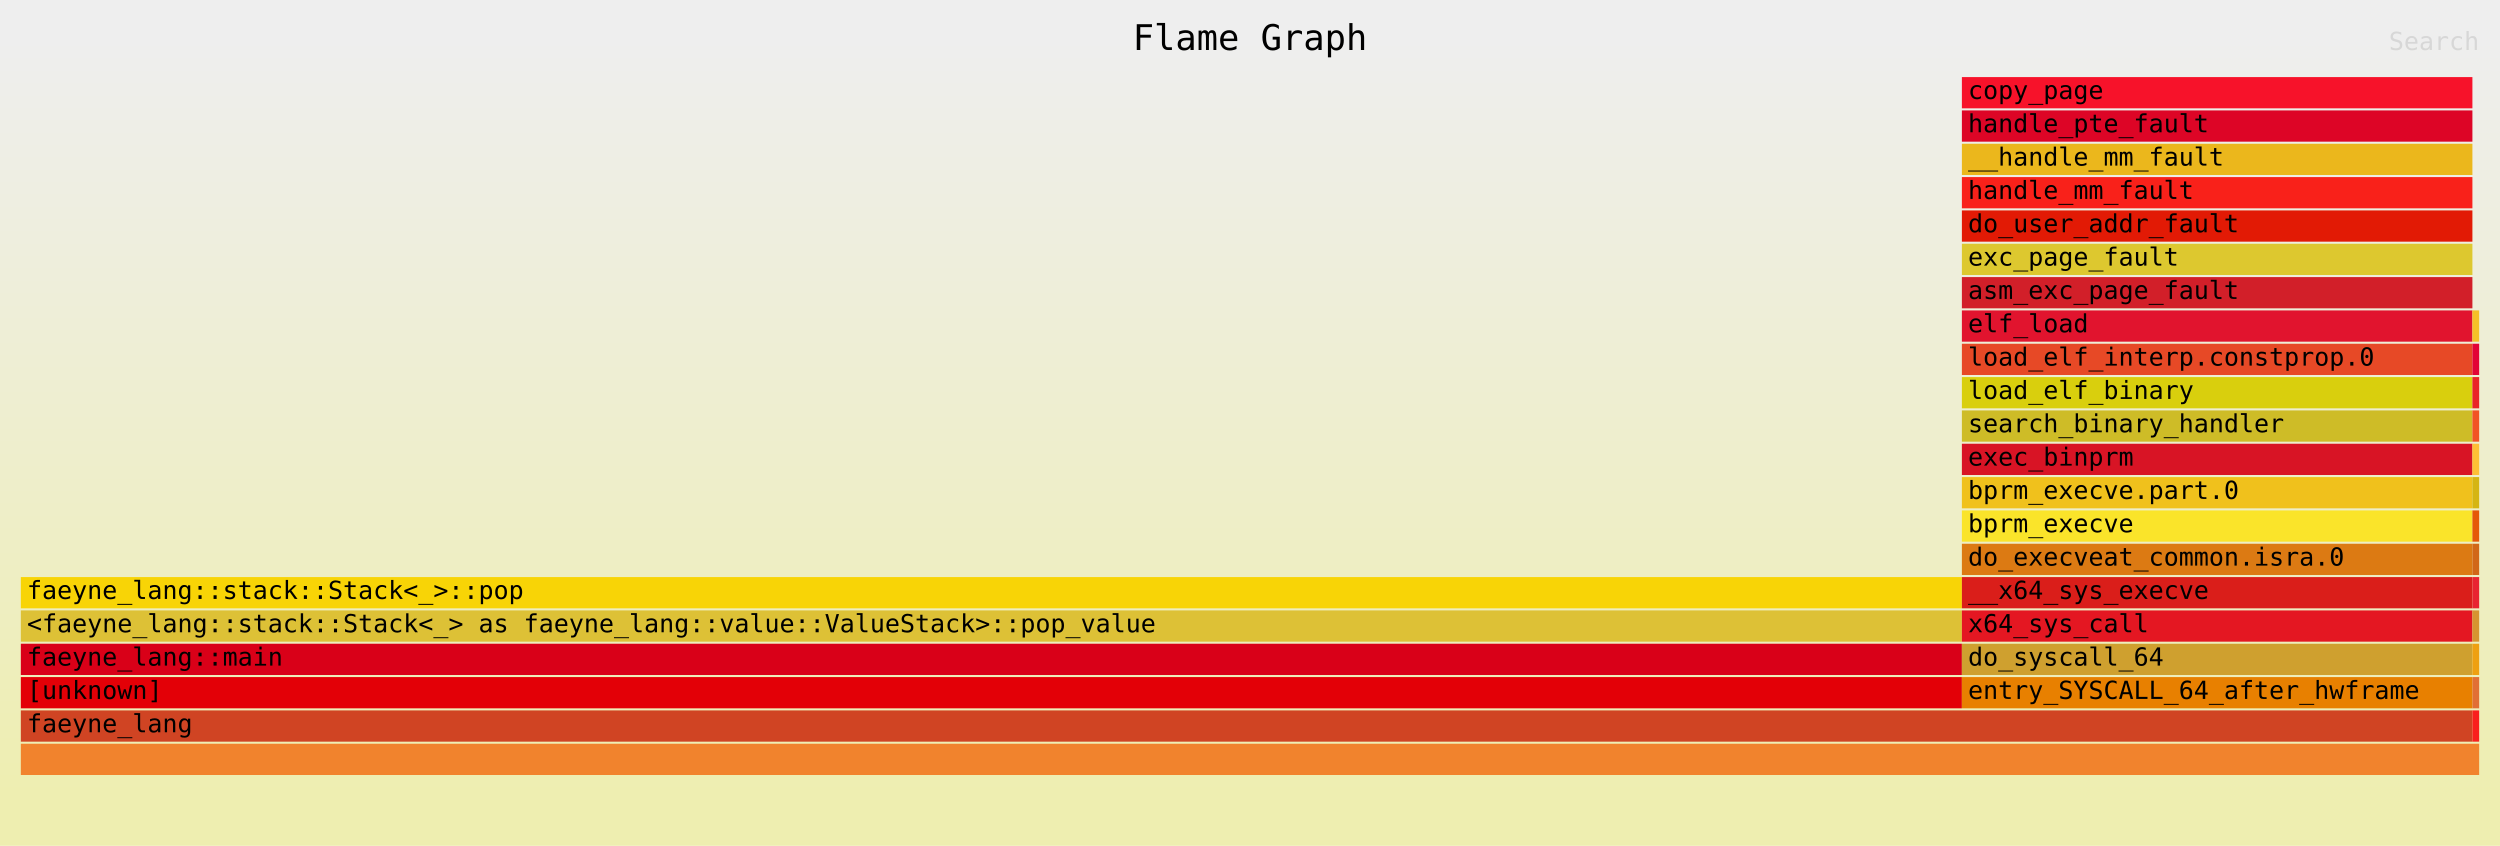
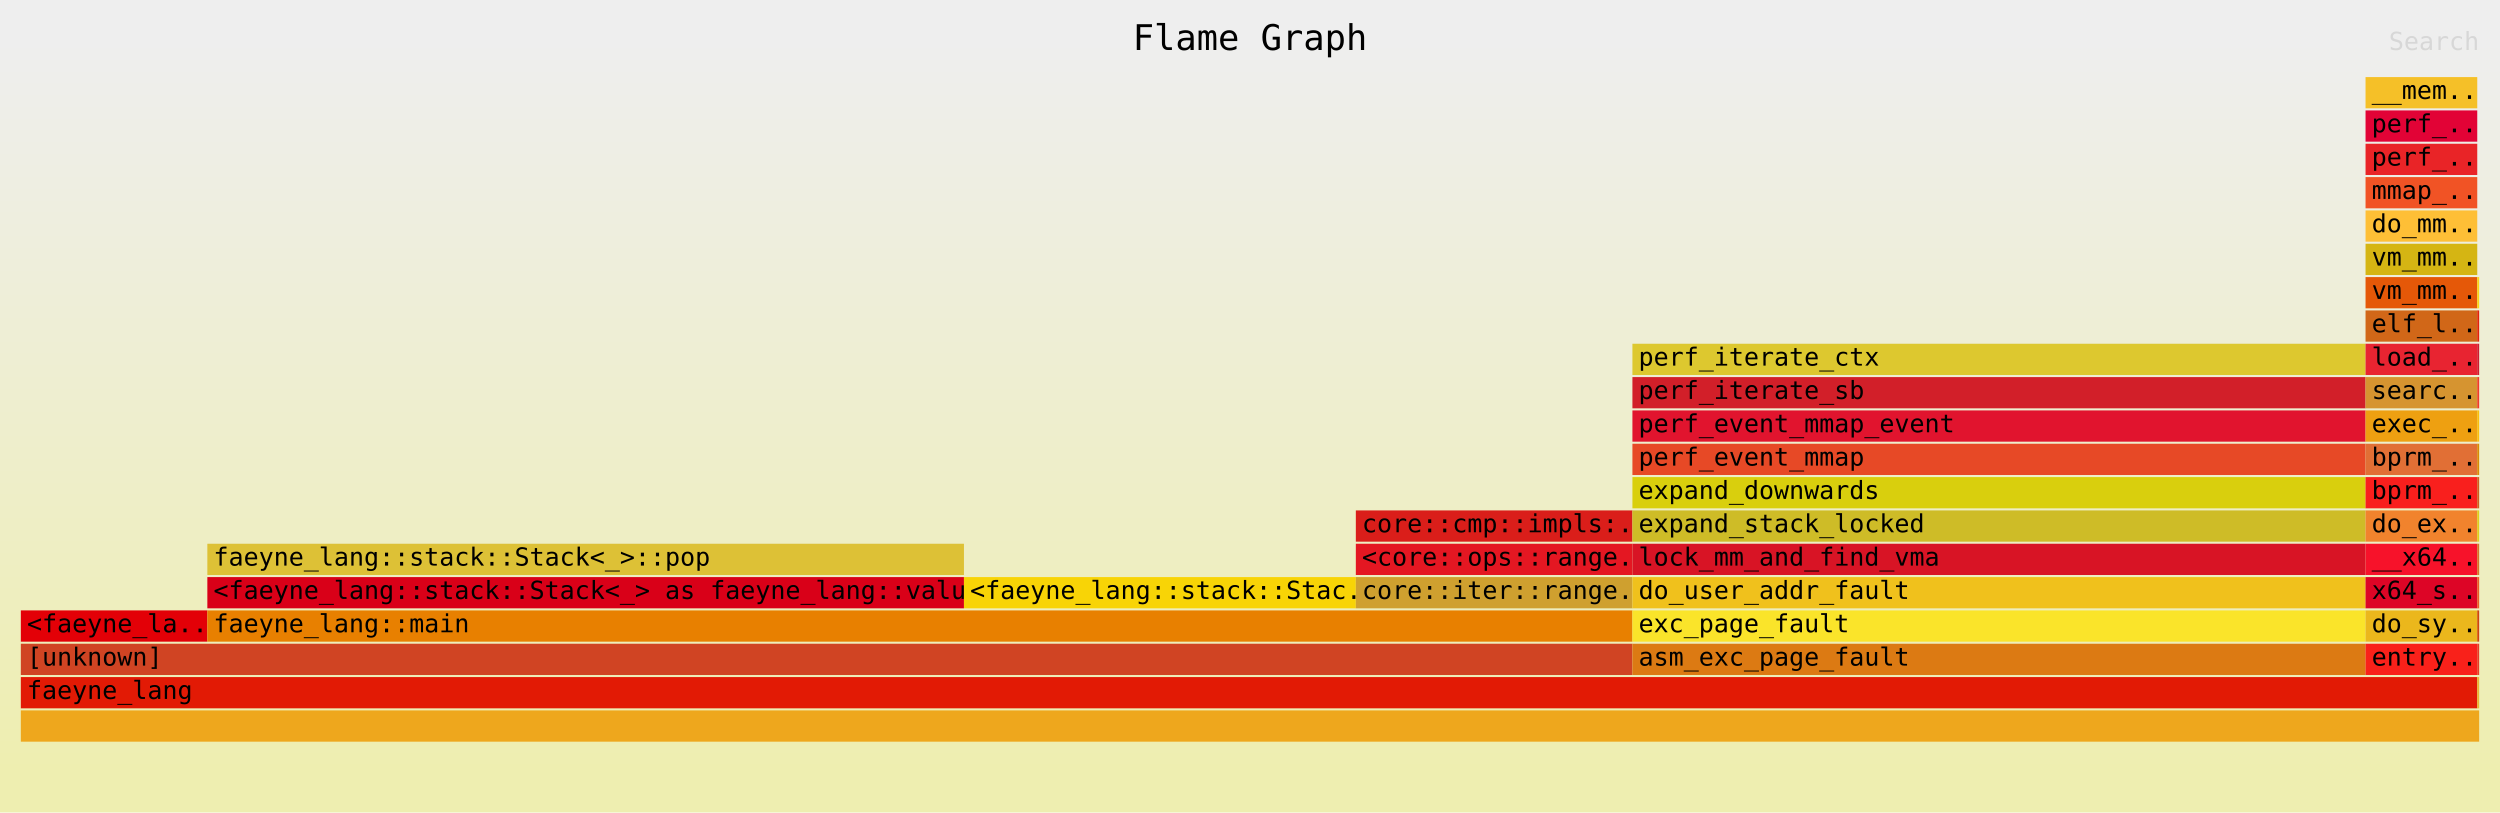
- <svg xmlns="http://www.w3.org/2000/svg" xmlns:ns1="http://github.com/jonhoo/inferno" version="1.1" width="1200" height="406" viewBox="0 0 1200 406">
+ <svg xmlns="http://www.w3.org/2000/svg" xmlns:ns1="http://github.com/jonhoo/inferno" version="1.1" width="1200" height="390" viewBox="0 0 1200 390">
  <defs>
    <linearGradient id="background" y1="0" y2="1" x1="0" x2="0">
      <stop stop-color="#eeeeee" offset="5%" />
      <stop stop-color="#eeeeb0" offset="95%" />
    </linearGradient>
  </defs>
  <style type="text/css">
text { font-family:monospace; font-size:12px }
#title { text-anchor:middle; font-size:17px; }
#matched { text-anchor:end; }
#search { text-anchor:end; opacity:0.1; cursor:pointer; }
#search:hover, #search.show { opacity:1; }
#subtitle { text-anchor:middle; font-color:rgb(160,160,160); }
#unzoom { cursor:pointer; }
#frames &gt; *:hover { stroke:black; stroke-width:0.5; cursor:pointer; }
.hide { display:none; }
.parent { opacity:0.5; }
</style>
-   <rect x="0" y="0" width="100%" height="406" fill="url(#background)" />
+   <rect x="0" y="0" width="100%" height="390" fill="url(#background)" />
  <text id="title" fill="rgb(0,0,0)" x="50%" y="24.00">Flame Graph</text>
-   <text id="details" fill="rgb(0,0,0)" x="10" y="389.00"> </text>
+   <text id="details" fill="rgb(0,0,0)" x="10" y="373.00"> </text>
  <text id="unzoom" class="hide" fill="rgb(0,0,0)" x="10" y="24.00">Reset Zoom</text>
  <text id="search" fill="rgb(0,0,0)" x="1190" y="24.00">Search</text>
-   <text id="matched" fill="rgb(0,0,0)" x="1190" y="389.00"> </text>
-   <svg id="frames" x="10" width="1180" total_samples="64454306">
-     <g>
-       <rect x="0%" y="325" width="78.958%" height="15" fill="rgb(227,0,7)" ns1:x="0" ns1:w="50891902" />
-       <text x="0.25%" y="335.50">[unknown]</text>
-     </g>
-     <g>
-       <rect x="0%" y="309" width="78.958%" height="15" fill="rgb(217,0,24)" ns1:x="0" ns1:w="50891902" />
-       <text x="0.25%" y="319.50">faeyne_lang::main</text>
-     </g>
-     <g>
-       <rect x="0%" y="293" width="78.958%" height="15" fill="rgb(221,193,54)" ns1:x="0" ns1:w="50891902" />
-       <text x="0.25%" y="303.50">&lt;faeyne_lang::stack::Stack&lt;_&gt; as faeyne_lang::value::ValueStack&gt;::pop_value</text>
-     </g>
-     <g>
-       <rect x="0%" y="277" width="78.958%" height="15" fill="rgb(248,212,6)" ns1:x="0" ns1:w="50891902" />
-       <text x="0.25%" y="287.50">faeyne_lang::stack::Stack&lt;_&gt;::pop</text>
-     </g>
-     <g>
-       <rect x="0%" y="341" width="99.725%" height="15" fill="rgb(208,68,35)" ns1:x="0" ns1:w="64277060" />
-       <text x="0.25%" y="351.50">faeyne_lang</text>
-     </g>
-     <g>
-       <rect x="78.958%" y="325" width="20.767%" height="15" fill="rgb(232,128,0)" ns1:x="50891902" ns1:w="13385158" />
-       <text x="79.208%" y="335.50">entry_SYSCALL_64_after_hwframe</text>
-     </g>
-     <g>
-       <rect x="78.958%" y="309" width="20.767%" height="15" fill="rgb(207,160,47)" ns1:x="50891902" ns1:w="13385158" />
-       <text x="79.208%" y="319.50">do_syscall_64</text>
-     </g>
-     <g>
-       <rect x="78.958%" y="293" width="20.767%" height="15" fill="rgb(228,23,34)" ns1:x="50891902" ns1:w="13385158" />
-       <text x="79.208%" y="303.50">x64_sys_call</text>
-     </g>
-     <g>
-       <rect x="78.958%" y="277" width="20.767%" height="15" fill="rgb(218,30,26)" ns1:x="50891902" ns1:w="13385158" />
-       <text x="79.208%" y="287.50">__x64_sys_execve</text>
-     </g>
-     <g>
-       <rect x="78.958%" y="261" width="20.767%" height="15" fill="rgb(220,122,19)" ns1:x="50891902" ns1:w="13385158" />
-       <text x="79.208%" y="271.50">do_execveat_common.isra.0</text>
-     </g>
-     <g>
-       <rect x="78.958%" y="245" width="20.767%" height="15" fill="rgb(250,228,42)" ns1:x="50891902" ns1:w="13385158" />
-       <text x="79.208%" y="255.50">bprm_execve</text>
-     </g>
-     <g>
-       <rect x="78.958%" y="229" width="20.767%" height="15" fill="rgb(240,193,28)" ns1:x="50891902" ns1:w="13385158" />
-       <text x="79.208%" y="239.50">bprm_execve.part.0</text>
-     </g>
-     <g>
-       <rect x="78.958%" y="213" width="20.767%" height="15" fill="rgb(216,20,37)" ns1:x="50891902" ns1:w="13385158" />
-       <text x="79.208%" y="223.50">exec_binprm</text>
-     </g>
-     <g>
-       <rect x="78.958%" y="197" width="20.767%" height="15" fill="rgb(206,188,39)" ns1:x="50891902" ns1:w="13385158" />
-       <text x="79.208%" y="207.50">search_binary_handler</text>
-     </g>
-     <g>
-       <rect x="78.958%" y="181" width="20.767%" height="15" fill="rgb(217,207,13)" ns1:x="50891902" ns1:w="13385158" />
-       <text x="79.208%" y="191.50">load_elf_binary</text>
-     </g>
-     <g>
-       <rect x="78.958%" y="165" width="20.767%" height="15" fill="rgb(231,73,38)" ns1:x="50891902" ns1:w="13385158" />
-       <text x="79.208%" y="175.50">load_elf_interp.constprop.0</text>
-     </g>
-     <g>
-       <rect x="78.958%" y="149" width="20.767%" height="15" fill="rgb(225,20,46)" ns1:x="50891902" ns1:w="13385158" />
-       <text x="79.208%" y="159.50">elf_load</text>
-     </g>
-     <g>
-       <rect x="78.958%" y="133" width="20.767%" height="15" fill="rgb(210,31,41)" ns1:x="50891902" ns1:w="13385158" />
-       <text x="79.208%" y="143.50">asm_exc_page_fault</text>
-     </g>
-     <g>
-       <rect x="78.958%" y="117" width="20.767%" height="15" fill="rgb(221,200,47)" ns1:x="50891902" ns1:w="13385158" />
-       <text x="79.208%" y="127.50">exc_page_fault</text>
-     </g>
-     <g>
-       <rect x="78.958%" y="101" width="20.767%" height="15" fill="rgb(226,26,5)" ns1:x="50891902" ns1:w="13385158" />
-       <text x="79.208%" y="111.50">do_user_addr_fault</text>
-     </g>
-     <g>
-       <rect x="78.958%" y="85" width="20.767%" height="15" fill="rgb(249,33,26)" ns1:x="50891902" ns1:w="13385158" />
-       <text x="79.208%" y="95.50">handle_mm_fault</text>
-     </g>
-     <g>
-       <rect x="78.958%" y="69" width="20.767%" height="15" fill="rgb(235,183,28)" ns1:x="50891902" ns1:w="13385158" />
-       <text x="79.208%" y="79.50">__handle_mm_fault</text>
-     </g>
-     <g>
-       <rect x="78.958%" y="53" width="20.767%" height="15" fill="rgb(221,5,38)" ns1:x="50891902" ns1:w="13385158" />
-       <text x="79.208%" y="63.50">handle_pte_fault</text>
-     </g>
-     <g>
-       <rect x="78.958%" y="37" width="20.767%" height="15" fill="rgb(247,18,42)" ns1:x="50891902" ns1:w="13385158" />
-       <text x="79.208%" y="47.50">copy_page</text>
-     </g>
-     <g>
-       <rect x="0%" y="357" width="100%" height="15" fill="rgb(241,131,45)" ns1:x="0" ns1:w="64454306" />
-       <text x="0.25%" y="367.50" />
-     </g>
-     <g>
-       <rect x="99.725%" y="341" width="0.275%" height="15" fill="rgb(249,31,29)" ns1:x="64277060" ns1:w="177246" />
-       <text x="99.975%" y="351.50" />
-     </g>
-     <g>
-       <rect x="99.725%" y="325" width="0.275%" height="15" fill="rgb(225,111,53)" ns1:x="64277060" ns1:w="177246" />
-       <text x="99.975%" y="335.50" />
-     </g>
-     <g>
-       <rect x="99.725%" y="309" width="0.275%" height="15" fill="rgb(238,160,17)" ns1:x="64277060" ns1:w="177246" />
-       <text x="99.975%" y="319.50" />
-     </g>
-     <g>
-       <rect x="99.725%" y="293" width="0.275%" height="15" fill="rgb(214,148,48)" ns1:x="64277060" ns1:w="177246" />
-       <text x="99.975%" y="303.50" />
-     </g>
-     <g>
-       <rect x="99.725%" y="277" width="0.275%" height="15" fill="rgb(232,36,49)" ns1:x="64277060" ns1:w="177246" />
-       <text x="99.975%" y="287.50" />
-     </g>
-     <g>
-       <rect x="99.725%" y="261" width="0.275%" height="15" fill="rgb(209,103,24)" ns1:x="64277060" ns1:w="177246" />
-       <text x="99.975%" y="271.50" />
-     </g>
-     <g>
-       <rect x="99.725%" y="245" width="0.275%" height="15" fill="rgb(229,88,8)" ns1:x="64277060" ns1:w="177246" />
-       <text x="99.975%" y="255.50" />
-     </g>
-     <g>
-       <rect x="99.725%" y="229" width="0.275%" height="15" fill="rgb(213,181,19)" ns1:x="64277060" ns1:w="177246" />
-       <text x="99.975%" y="239.50" />
-     </g>
-     <g>
-       <rect x="99.725%" y="213" width="0.275%" height="15" fill="rgb(254,191,54)" ns1:x="64277060" ns1:w="177246" />
-       <text x="99.975%" y="223.50" />
-     </g>
-     <g>
-       <rect x="99.725%" y="197" width="0.275%" height="15" fill="rgb(241,83,37)" ns1:x="64277060" ns1:w="177246" />
-       <text x="99.975%" y="207.50" />
-     </g>
-     <g>
-       <rect x="99.725%" y="181" width="0.275%" height="15" fill="rgb(233,36,39)" ns1:x="64277060" ns1:w="177246" />
-       <text x="99.975%" y="191.50" />
-     </g>
-     <g>
-       <rect x="99.725%" y="165" width="0.275%" height="15" fill="rgb(226,3,54)" ns1:x="64277060" ns1:w="177246" />
-       <text x="99.975%" y="175.50" />
-     </g>
-     <g>
-       <rect x="99.725%" y="149" width="0.275%" height="15" fill="rgb(245,192,40)" ns1:x="64277060" ns1:w="177246" />
-       <text x="99.975%" y="159.50" />
+   <text id="matched" fill="rgb(0,0,0)" x="1190" y="373.00"> </text>
+   <svg id="frames" x="10" width="1180" total_samples="93544278">
+     <g>
+       <rect x="0%" y="293" width="7.587%" height="15" fill="rgb(227,0,7)" ns1:x="0" ns1:w="7097394" />
+       <text x="0.25%" y="303.50">&lt;faeyne_la..</text>
+     </g>
+     <g>
+       <rect x="7.587%" y="277" width="30.777%" height="15" fill="rgb(217,0,24)" ns1:x="7097394" ns1:w="28790252" />
+       <text x="7.837%" y="287.50">&lt;faeyne_lang::stack::Stack&lt;_&gt; as faeyne_lang::valu..</text>
+     </g>
+     <g>
+       <rect x="7.587%" y="261" width="30.777%" height="15" fill="rgb(221,193,54)" ns1:x="7097394" ns1:w="28790252" />
+       <text x="7.837%" y="271.50">faeyne_lang::stack::Stack&lt;_&gt;::pop</text>
+     </g>
+     <g>
+       <rect x="38.364%" y="277" width="15.941%" height="15" fill="rgb(248,212,6)" ns1:x="35887646" ns1:w="14911794" />
+       <text x="38.614%" y="287.50">&lt;faeyne_lang::stack::Stac..</text>
+     </g>
+     <g>
+       <rect x="0%" y="309" width="65.556%" height="15" fill="rgb(208,68,35)" ns1:x="0" ns1:w="61323836" />
+       <text x="0.25%" y="319.50">[unknown]</text>
+     </g>
+     <g>
+       <rect x="7.587%" y="293" width="57.969%" height="15" fill="rgb(232,128,0)" ns1:x="7097394" ns1:w="54226442" />
+       <text x="7.837%" y="303.50">faeyne_lang::main</text>
+     </g>
+     <g>
+       <rect x="54.305%" y="277" width="11.251%" height="15" fill="rgb(207,160,47)" ns1:x="50799440" ns1:w="10524396" />
+       <text x="54.555%" y="287.50">core::iter::range..</text>
+     </g>
+     <g>
+       <rect x="54.305%" y="261" width="11.251%" height="15" fill="rgb(228,23,34)" ns1:x="50799440" ns1:w="10524396" />
+       <text x="54.555%" y="271.50">&lt;core::ops::range..</text>
+     </g>
+     <g>
+       <rect x="54.305%" y="245" width="11.251%" height="15" fill="rgb(218,30,26)" ns1:x="50799440" ns1:w="10524396" />
+       <text x="54.555%" y="255.50">core::cmp::impls:..</text>
+     </g>
+     <g>
+       <rect x="65.556%" y="309" width="29.822%" height="15" fill="rgb(220,122,19)" ns1:x="61323836" ns1:w="27896707" />
+       <text x="65.806%" y="319.50">asm_exc_page_fault</text>
+     </g>
+     <g>
+       <rect x="65.556%" y="293" width="29.822%" height="15" fill="rgb(250,228,42)" ns1:x="61323836" ns1:w="27896707" />
+       <text x="65.806%" y="303.50">exc_page_fault</text>
+     </g>
+     <g>
+       <rect x="65.556%" y="277" width="29.822%" height="15" fill="rgb(240,193,28)" ns1:x="61323836" ns1:w="27896707" />
+       <text x="65.806%" y="287.50">do_user_addr_fault</text>
+     </g>
+     <g>
+       <rect x="65.556%" y="261" width="29.822%" height="15" fill="rgb(216,20,37)" ns1:x="61323836" ns1:w="27896707" />
+       <text x="65.806%" y="271.50">lock_mm_and_find_vma</text>
+     </g>
+     <g>
+       <rect x="65.556%" y="245" width="29.822%" height="15" fill="rgb(206,188,39)" ns1:x="61323836" ns1:w="27896707" />
+       <text x="65.806%" y="255.50">expand_stack_locked</text>
+     </g>
+     <g>
+       <rect x="65.556%" y="229" width="29.822%" height="15" fill="rgb(217,207,13)" ns1:x="61323836" ns1:w="27896707" />
+       <text x="65.806%" y="239.50">expand_downwards</text>
+     </g>
+     <g>
+       <rect x="65.556%" y="213" width="29.822%" height="15" fill="rgb(231,73,38)" ns1:x="61323836" ns1:w="27896707" />
+       <text x="65.806%" y="223.50">perf_event_mmap</text>
+     </g>
+     <g>
+       <rect x="65.556%" y="197" width="29.822%" height="15" fill="rgb(225,20,46)" ns1:x="61323836" ns1:w="27896707" />
+       <text x="65.806%" y="207.50">perf_event_mmap_event</text>
+     </g>
+     <g>
+       <rect x="65.556%" y="181" width="29.822%" height="15" fill="rgb(210,31,41)" ns1:x="61323836" ns1:w="27896707" />
+       <text x="65.806%" y="191.50">perf_iterate_sb</text>
+     </g>
+     <g>
+       <rect x="65.556%" y="165" width="29.822%" height="15" fill="rgb(221,200,47)" ns1:x="61323836" ns1:w="27896707" />
+       <text x="65.806%" y="175.50">perf_iterate_ctx</text>
+     </g>
+     <g>
+       <rect x="0%" y="325" width="99.922%" height="15" fill="rgb(226,26,5)" ns1:x="0" ns1:w="93471495" />
+       <text x="0.25%" y="335.50">faeyne_lang</text>
+     </g>
+     <g>
+       <rect x="95.378%" y="309" width="4.544%" height="15" fill="rgb(249,33,26)" ns1:x="89220543" ns1:w="4250952" />
+       <text x="95.628%" y="319.50">entry..</text>
+     </g>
+     <g>
+       <rect x="95.378%" y="293" width="4.544%" height="15" fill="rgb(235,183,28)" ns1:x="89220543" ns1:w="4250952" />
+       <text x="95.628%" y="303.50">do_sy..</text>
+     </g>
+     <g>
+       <rect x="95.378%" y="277" width="4.544%" height="15" fill="rgb(221,5,38)" ns1:x="89220543" ns1:w="4250952" />
+       <text x="95.628%" y="287.50">x64_s..</text>
+     </g>
+     <g>
+       <rect x="95.378%" y="261" width="4.544%" height="15" fill="rgb(247,18,42)" ns1:x="89220543" ns1:w="4250952" />
+       <text x="95.628%" y="271.50">__x64..</text>
+     </g>
+     <g>
+       <rect x="95.378%" y="245" width="4.544%" height="15" fill="rgb(241,131,45)" ns1:x="89220543" ns1:w="4250952" />
+       <text x="95.628%" y="255.50">do_ex..</text>
+     </g>
+     <g>
+       <rect x="95.378%" y="229" width="4.544%" height="15" fill="rgb(249,31,29)" ns1:x="89220543" ns1:w="4250952" />
+       <text x="95.628%" y="239.50">bprm_..</text>
+     </g>
+     <g>
+       <rect x="95.378%" y="213" width="4.544%" height="15" fill="rgb(225,111,53)" ns1:x="89220543" ns1:w="4250952" />
+       <text x="95.628%" y="223.50">bprm_..</text>
+     </g>
+     <g>
+       <rect x="95.378%" y="197" width="4.544%" height="15" fill="rgb(238,160,17)" ns1:x="89220543" ns1:w="4250952" />
+       <text x="95.628%" y="207.50">exec_..</text>
+     </g>
+     <g>
+       <rect x="95.378%" y="181" width="4.544%" height="15" fill="rgb(214,148,48)" ns1:x="89220543" ns1:w="4250952" />
+       <text x="95.628%" y="191.50">searc..</text>
+     </g>
+     <g>
+       <rect x="95.378%" y="165" width="4.544%" height="15" fill="rgb(232,36,49)" ns1:x="89220543" ns1:w="4250952" />
+       <text x="95.628%" y="175.50">load_..</text>
+     </g>
+     <g>
+       <rect x="95.378%" y="149" width="4.544%" height="15" fill="rgb(209,103,24)" ns1:x="89220543" ns1:w="4250952" />
+       <text x="95.628%" y="159.50">elf_l..</text>
+     </g>
+     <g>
+       <rect x="95.378%" y="133" width="4.544%" height="15" fill="rgb(229,88,8)" ns1:x="89220543" ns1:w="4250952" />
+       <text x="95.628%" y="143.50">vm_mm..</text>
+     </g>
+     <g>
+       <rect x="95.378%" y="117" width="4.544%" height="15" fill="rgb(213,181,19)" ns1:x="89220543" ns1:w="4250952" />
+       <text x="95.628%" y="127.50">vm_mm..</text>
+     </g>
+     <g>
+       <rect x="95.378%" y="101" width="4.544%" height="15" fill="rgb(254,191,54)" ns1:x="89220543" ns1:w="4250952" />
+       <text x="95.628%" y="111.50">do_mm..</text>
+     </g>
+     <g>
+       <rect x="95.378%" y="85" width="4.544%" height="15" fill="rgb(241,83,37)" ns1:x="89220543" ns1:w="4250952" />
+       <text x="95.628%" y="95.50">mmap_..</text>
+     </g>
+     <g>
+       <rect x="95.378%" y="69" width="4.544%" height="15" fill="rgb(233,36,39)" ns1:x="89220543" ns1:w="4250952" />
+       <text x="95.628%" y="79.50">perf_..</text>
+     </g>
+     <g>
+       <rect x="95.378%" y="53" width="4.544%" height="15" fill="rgb(226,3,54)" ns1:x="89220543" ns1:w="4250952" />
+       <text x="95.628%" y="63.50">perf_..</text>
+     </g>
+     <g>
+       <rect x="95.378%" y="37" width="4.544%" height="15" fill="rgb(245,192,40)" ns1:x="89220543" ns1:w="4250952" />
+       <text x="95.628%" y="47.50">__mem..</text>
+     </g>
+     <g>
+       <rect x="0%" y="341" width="100%" height="15" fill="rgb(238,167,29)" ns1:x="0" ns1:w="93544278" />
+       <text x="0.25%" y="351.50" />
+     </g>
+     <g>
+       <rect x="99.922%" y="325" width="0.078%" height="15" fill="rgb(232,182,51)" ns1:x="93471495" ns1:w="72783" />
+       <text x="100.172%" y="335.50" />
+     </g>
+     <g>
+       <rect x="99.922%" y="309" width="0.078%" height="15" fill="rgb(231,60,39)" ns1:x="93471495" ns1:w="72783" />
+       <text x="100.172%" y="319.50" />
+     </g>
+     <g>
+       <rect x="99.922%" y="293" width="0.078%" height="15" fill="rgb(208,69,12)" ns1:x="93471495" ns1:w="72783" />
+       <text x="100.172%" y="303.50" />
+     </g>
+     <g>
+       <rect x="99.922%" y="277" width="0.078%" height="15" fill="rgb(235,93,37)" ns1:x="93471495" ns1:w="72783" />
+       <text x="100.172%" y="287.50" />
+     </g>
+     <g>
+       <rect x="99.922%" y="261" width="0.078%" height="15" fill="rgb(213,116,39)" ns1:x="93471495" ns1:w="72783" />
+       <text x="100.172%" y="271.50" />
+     </g>
+     <g>
+       <rect x="99.922%" y="245" width="0.078%" height="15" fill="rgb(222,207,29)" ns1:x="93471495" ns1:w="72783" />
+       <text x="100.172%" y="255.50" />
+     </g>
+     <g>
+       <rect x="99.922%" y="229" width="0.078%" height="15" fill="rgb(206,96,30)" ns1:x="93471495" ns1:w="72783" />
+       <text x="100.172%" y="239.50" />
+     </g>
+     <g>
+       <rect x="99.922%" y="213" width="0.078%" height="15" fill="rgb(218,138,4)" ns1:x="93471495" ns1:w="72783" />
+       <text x="100.172%" y="223.50" />
+     </g>
+     <g>
+       <rect x="99.922%" y="197" width="0.078%" height="15" fill="rgb(250,191,14)" ns1:x="93471495" ns1:w="72783" />
+       <text x="100.172%" y="207.50" />
+     </g>
+     <g>
+       <rect x="99.922%" y="181" width="0.078%" height="15" fill="rgb(239,60,40)" ns1:x="93471495" ns1:w="72783" />
+       <text x="100.172%" y="191.50" />
+     </g>
+     <g>
+       <rect x="99.922%" y="165" width="0.078%" height="15" fill="rgb(206,27,48)" ns1:x="93471495" ns1:w="72783" />
+       <text x="100.172%" y="175.50" />
+     </g>
+     <g>
+       <rect x="99.922%" y="149" width="0.078%" height="15" fill="rgb(225,35,8)" ns1:x="93471495" ns1:w="72783" />
+       <text x="100.172%" y="159.50" />
+     </g>
+     <g>
+       <rect x="99.922%" y="133" width="0.078%" height="15" fill="rgb(250,213,24)" ns1:x="93471495" ns1:w="72783" />
+       <text x="100.172%" y="143.50" />
    </g>
  </svg>
</svg>
